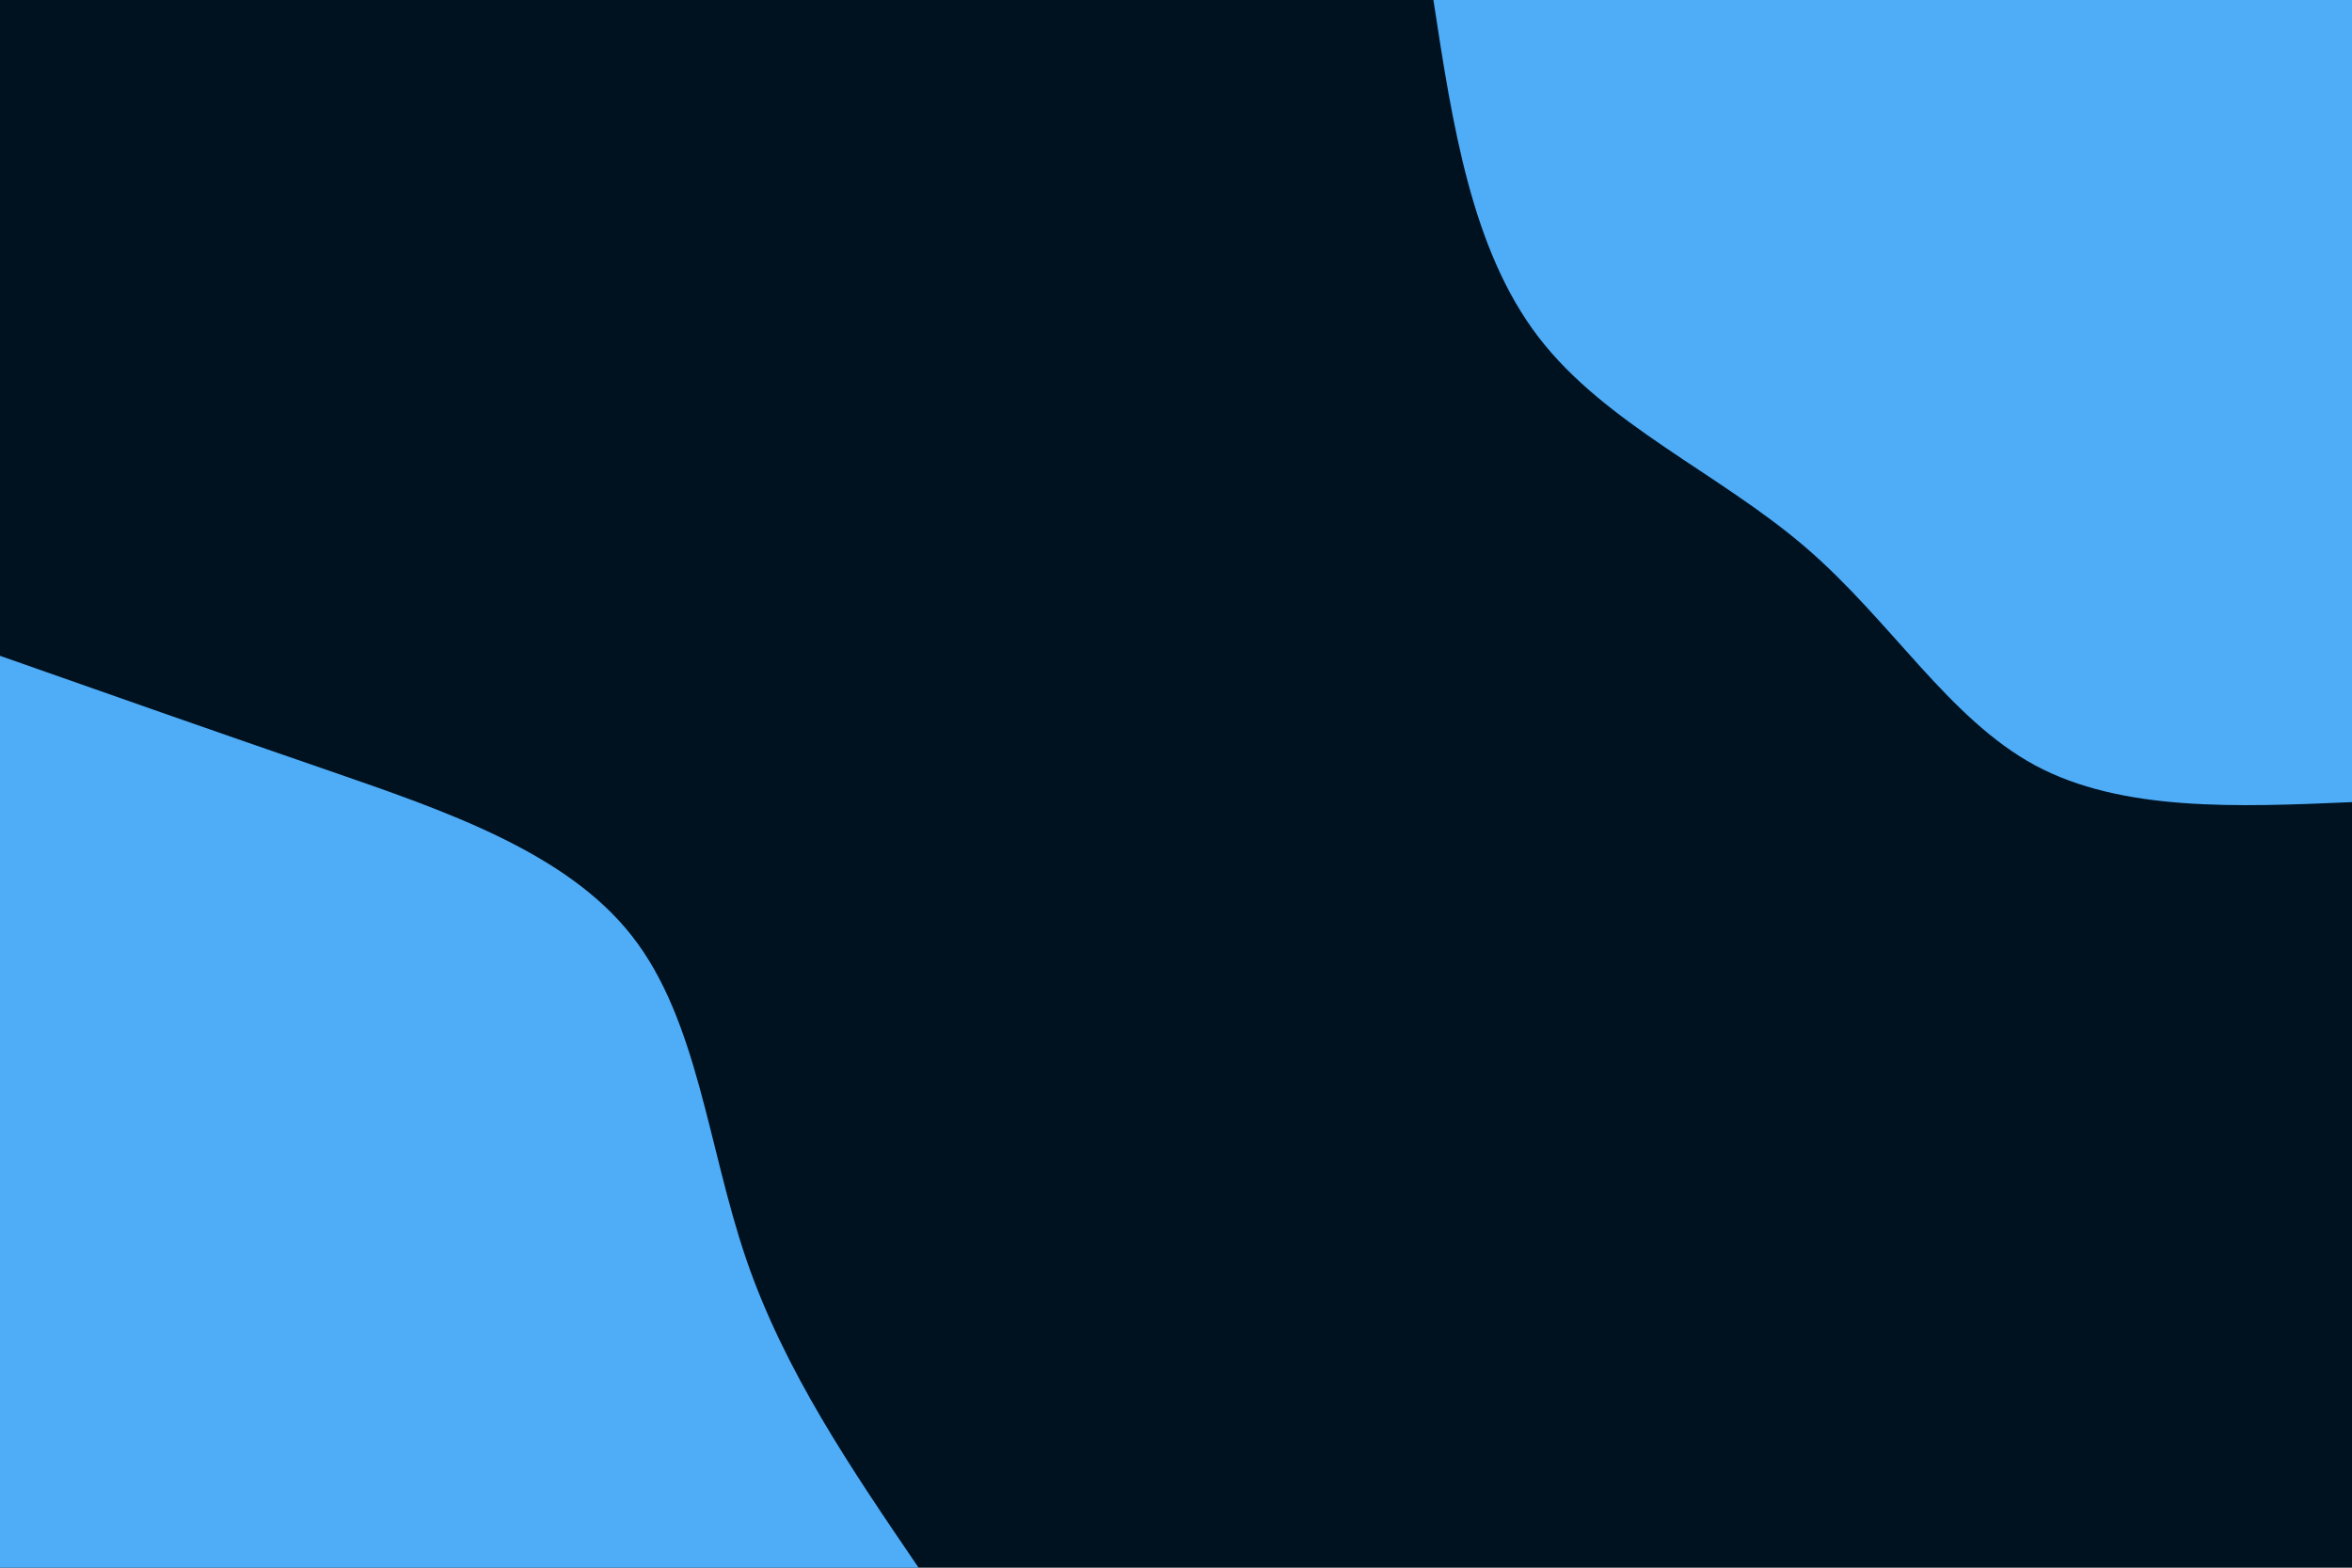
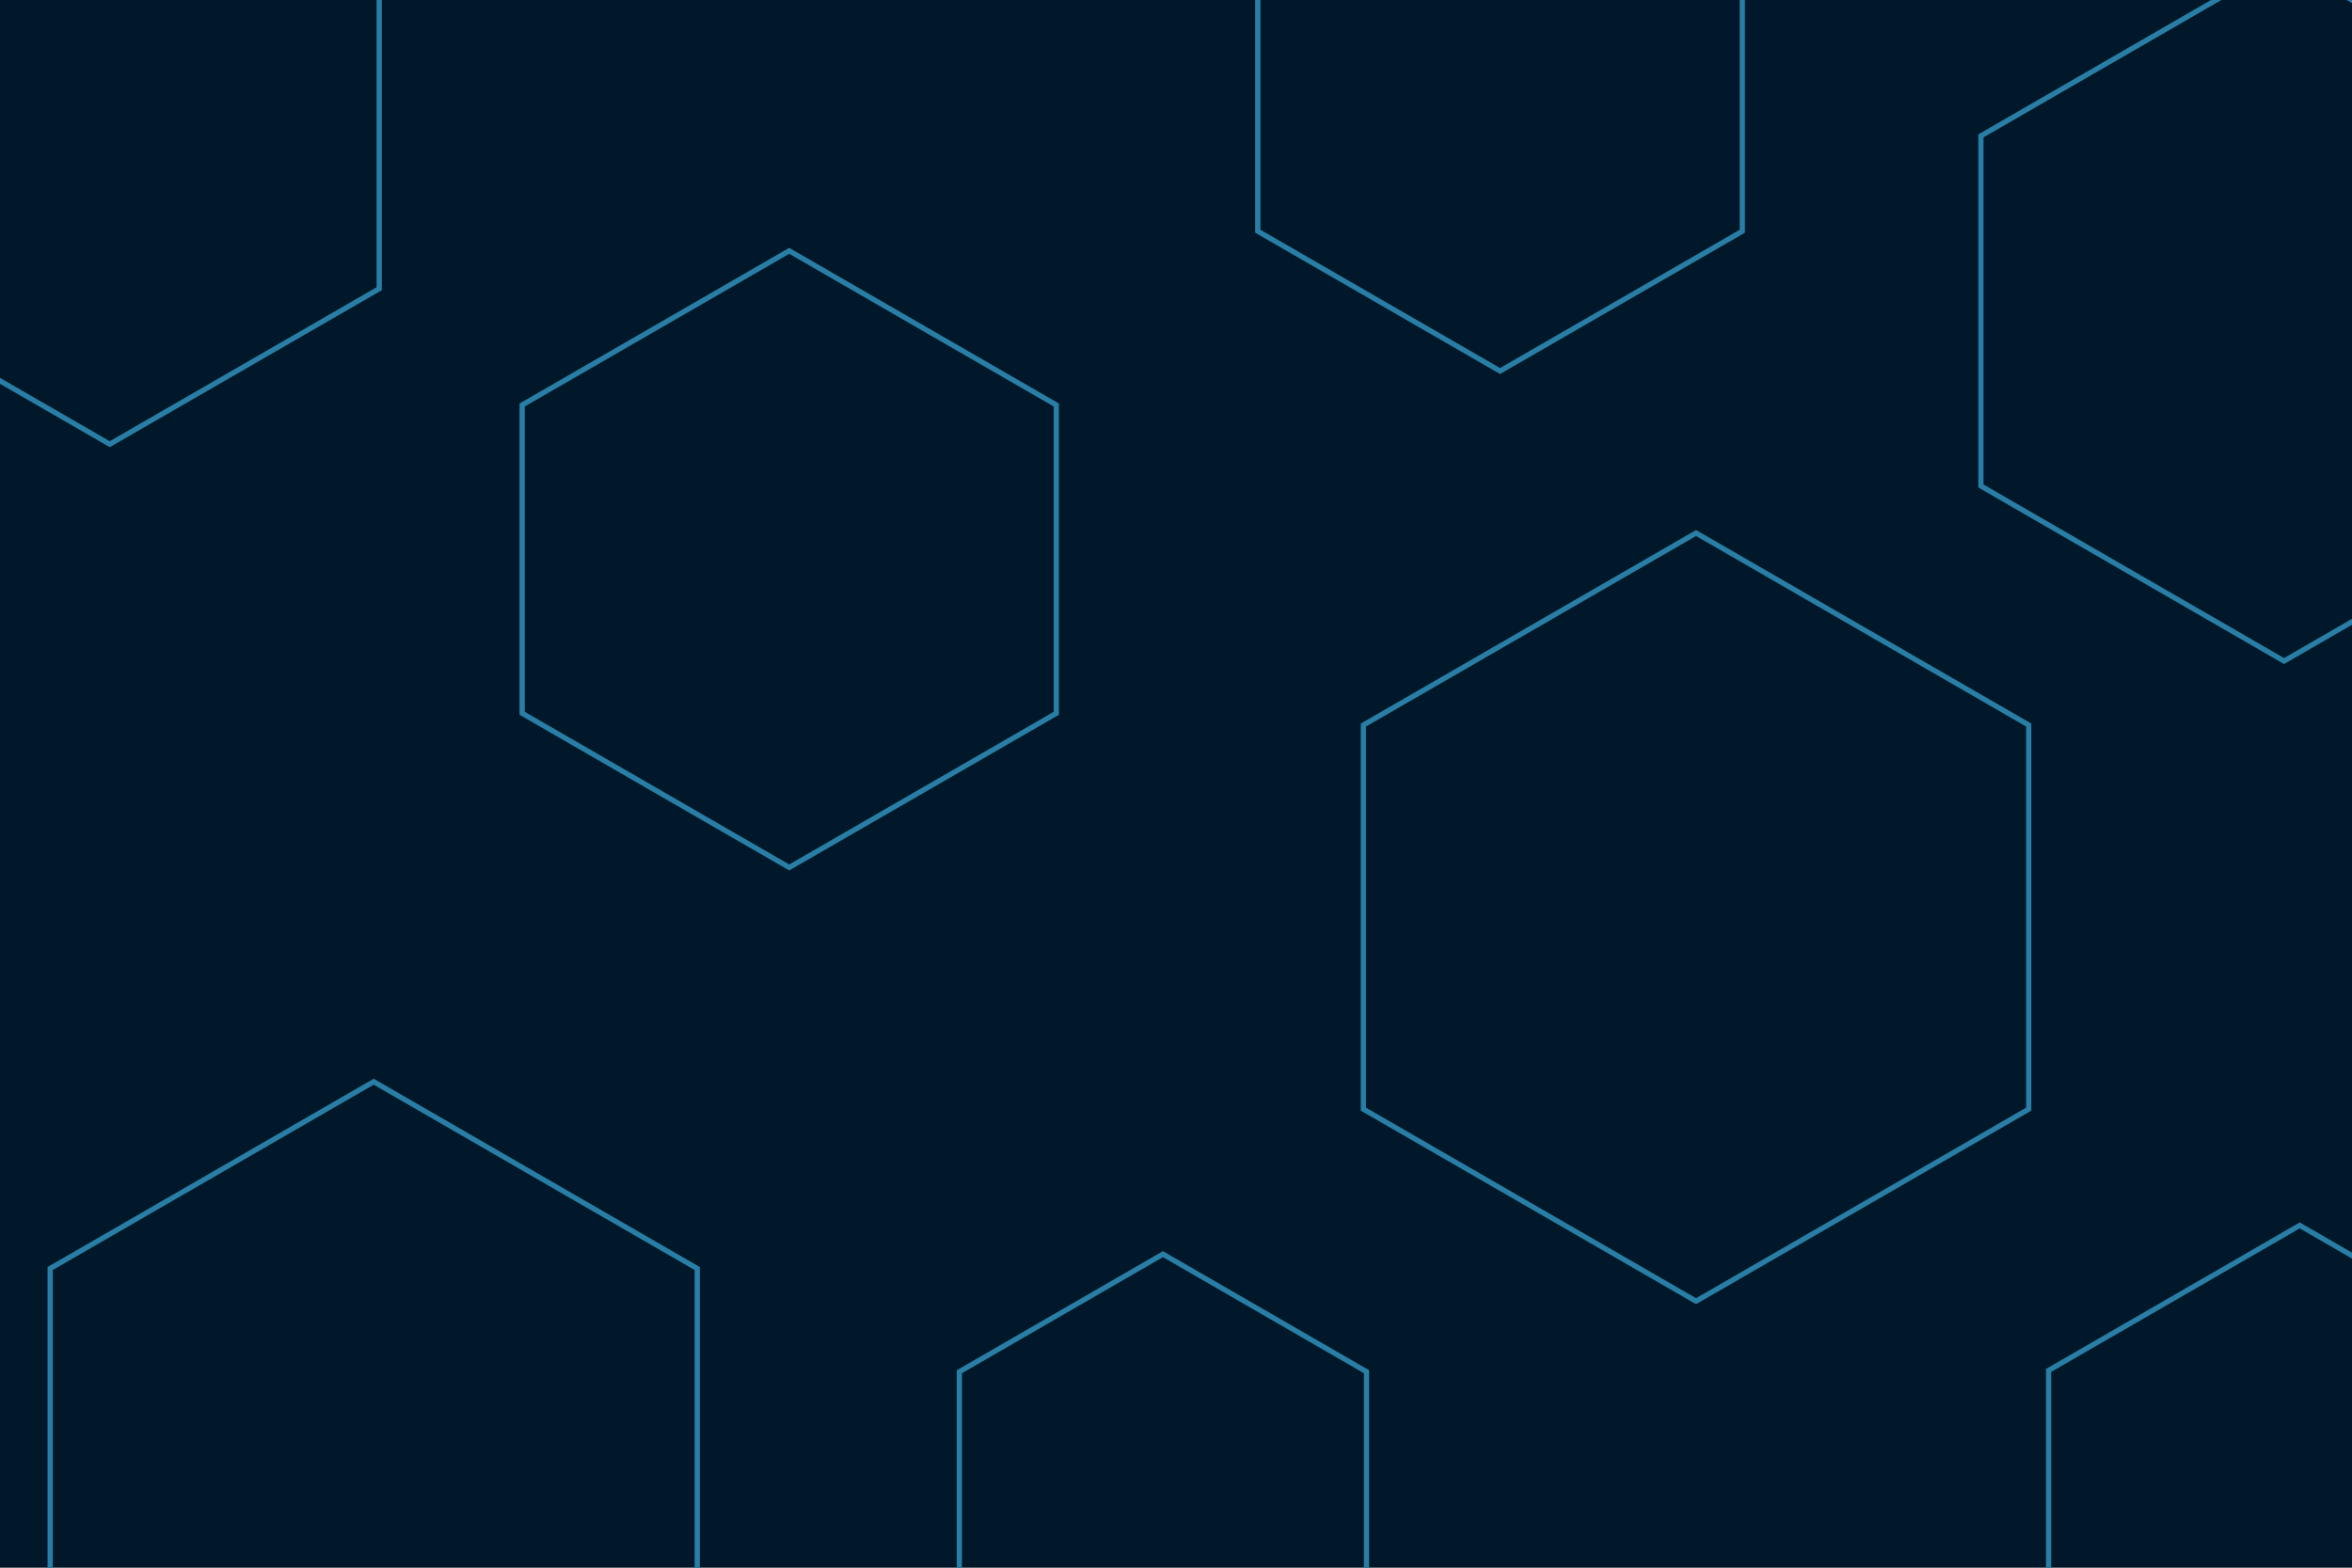
<svg xmlns="http://www.w3.org/2000/svg" id="visual" viewBox="0 0 900 600" width="900" height="600" version="1.1">
-   <rect x="0" y="0" width="900" height="600" fill="#001220" />
-   <defs>
-     <linearGradient id="grad1_0" x1="33.3%" y1="0%" x2="100%" y2="100%">
-       <stop offset="20%" stop-color="#001220" stop-opacity="1" />
-       <stop offset="80%" stop-color="#001220" stop-opacity="1" />
-     </linearGradient>
-   </defs>
-   <defs>
-     <linearGradient id="grad2_0" x1="0%" y1="0%" x2="66.7%" y2="100%">
-       <stop offset="20%" stop-color="#001220" stop-opacity="1" />
-       <stop offset="80%" stop-color="#001220" stop-opacity="1" />
-     </linearGradient>
-   </defs>
-   <g transform="translate(900, 0)">
-     <path d="M0 307C-44.1 308.9 -88.2 310.7 -121.3 292.9C-154.4 275 -176.4 237.5 -209.3 209.3C-242.2 181.1 -285.8 162.3 -311.3 129C-336.9 95.6 -344.2 47.8 -351.5 0L0 0Z" fill="#4FACF7" />
-   </g>
-   <g transform="translate(0, 600)">
-     <path d="M0 -349C41.2 -334.5 82.4 -320 126.3 -304.9C170.2 -289.7 216.7 -273.9 241.8 -241.8C267 -209.7 270.8 -161.3 285.5 -118.2C300.2 -75.2 325.9 -37.6 351.5 0L0 0Z" fill="#4FACF7" />
+   <rect width="900" height="600" fill="#001829" />
+   <g>
+     <g transform="translate(649 351)">
+       <path d="M0 -147L127.3 -73.5L127.3 73.5L0 147L-127.3 73.5L-127.3 -73.5Z" fill="none" stroke="#297EA6" stroke-width="2" />
+     </g>
+     <g transform="translate(302 214)">
+       <path d="M0 -118L102.2 -59L102.2 59L0 118L-102.2 59L-102.2 -59Z" fill="none" stroke="#297EA6" stroke-width="2" />
+     </g>
+     <g transform="translate(143 557)">
+       <path d="M0 -143L123.8 -71.5L123.8 71.5L0 143L-123.8 71.5L-123.8 -71.5Z" stroke="#297EA6" fill="none" stroke-width="2" />
+     </g>
+     <g transform="translate(574 35)">
+       <path d="M0 -107L92.7 -53.5L92.7 53.5L0 107L-92.7 53.5L-92.7 -53.5Z" stroke="#297EA6" fill="none" stroke-width="2" />
+     </g>
+     <g transform="translate(42 51)">
+       <path d="M0 -119L103.1 -59.5L103.1 59.5L0 119L-103.1 59.5L-103.1 -59.5Z" stroke="#297EA6" fill="none" stroke-width="2" />
+     </g>
+     <g transform="translate(880 580)">
+       <path d="M0 -111L96.1 -55.5L96.1 55.5L0 111L-96.1 55.5L-96.1 -55.5Z" stroke="#297EA6" fill="none" stroke-width="2" />
+     </g>
+     <g transform="translate(874 119)">
+       <path d="M0 -134L116 -67L116 67L0 134L-116 67L-116 -67Z" stroke="#297EA6" fill="none" stroke-width="2" />
+     </g>
+     <g transform="translate(445 570)">
+       <path d="M0 -90L77.9 -45L77.9 45L0 90L-77.9 45L-77.9 -45Z" stroke="#297EA6" fill="none" stroke-width="2" />
+     </g>
  </g>
</svg>
